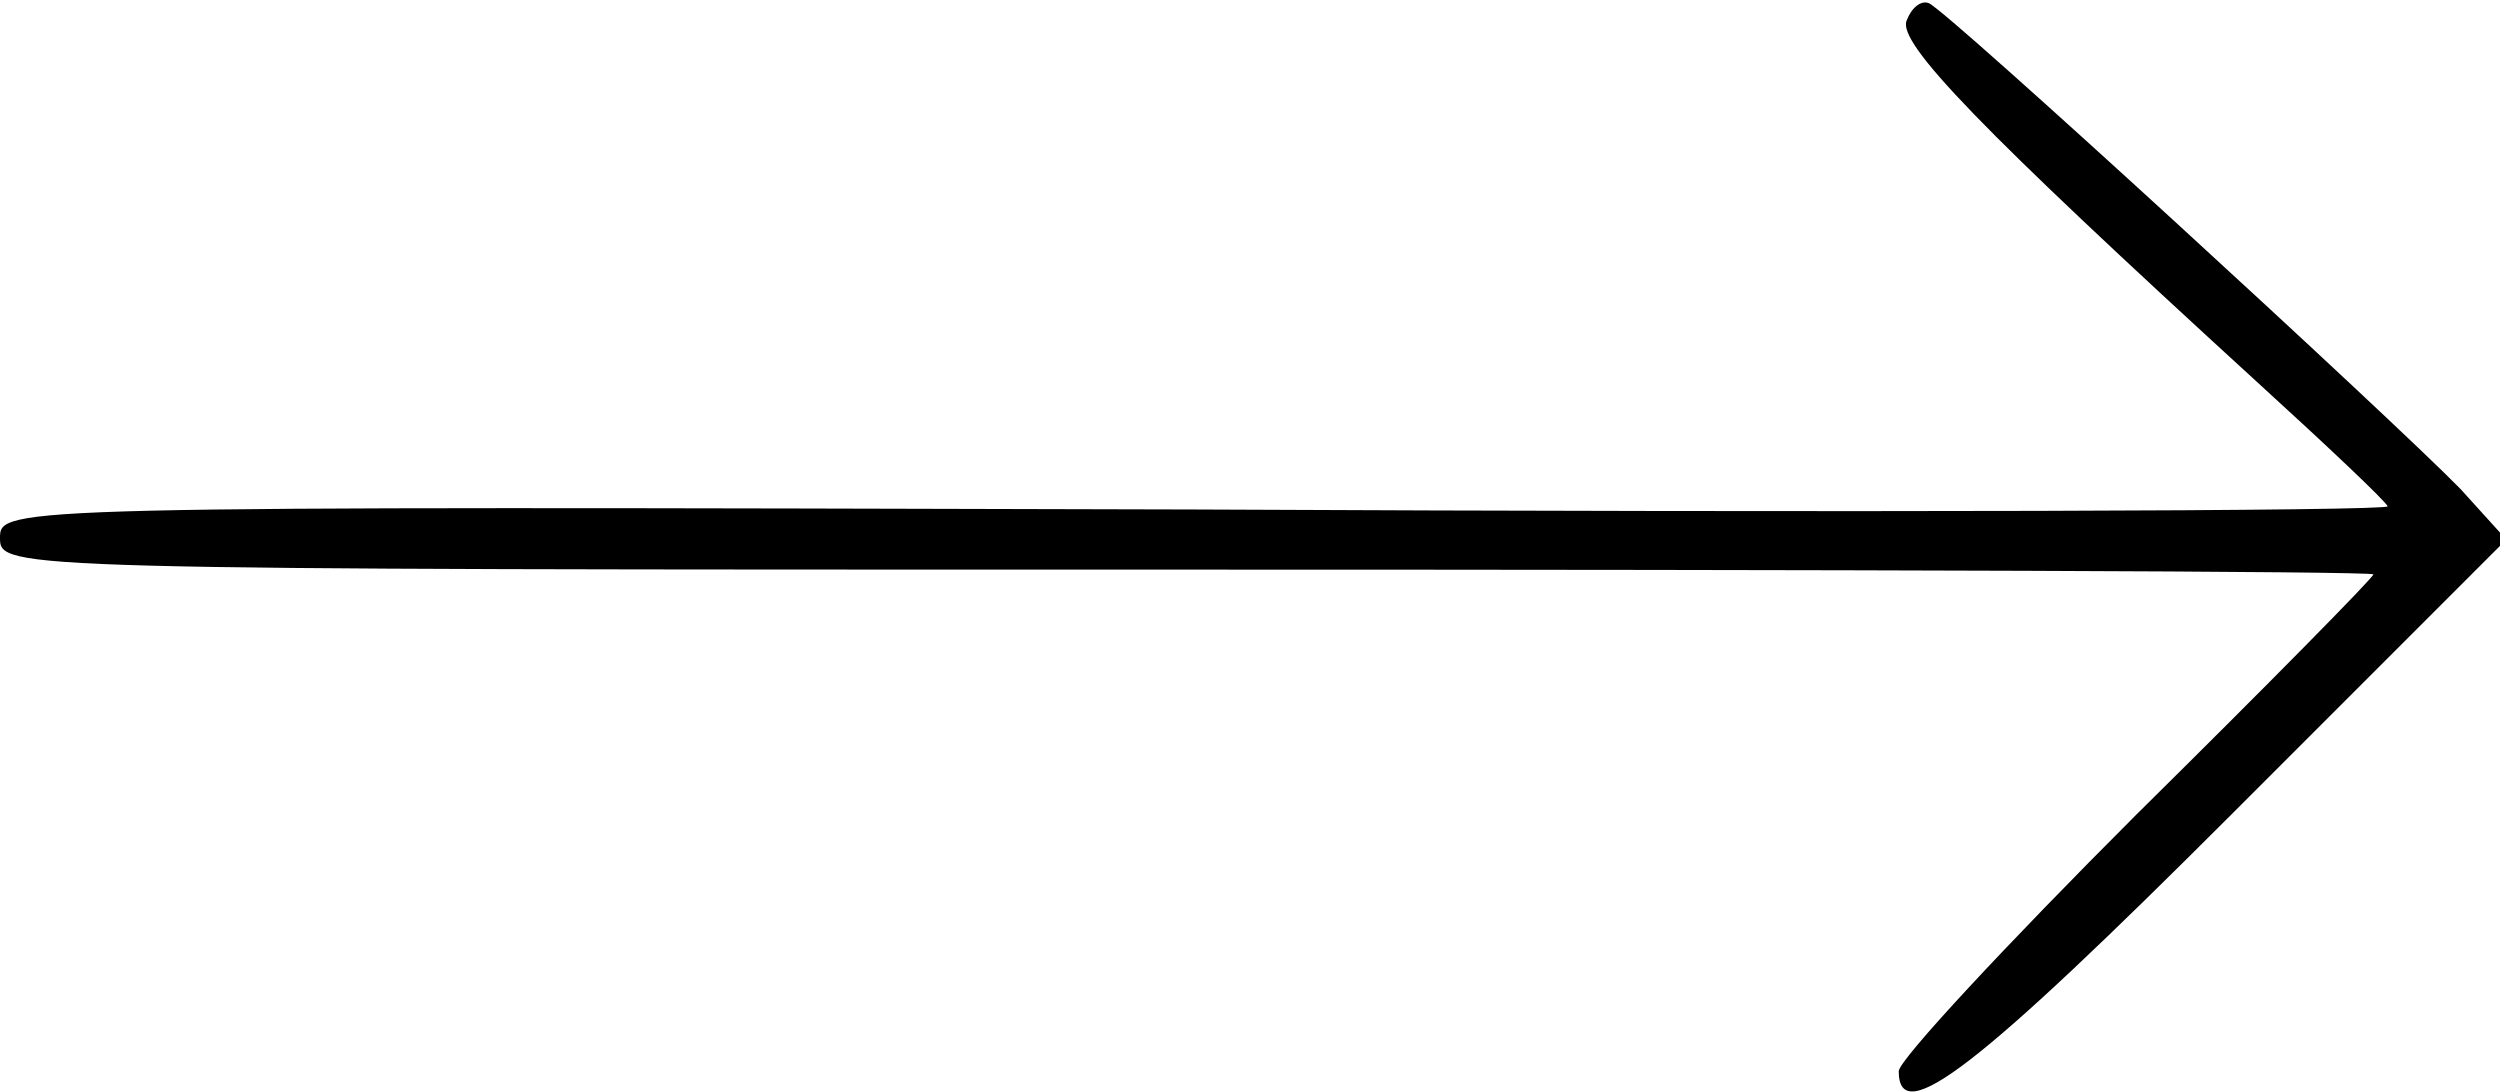
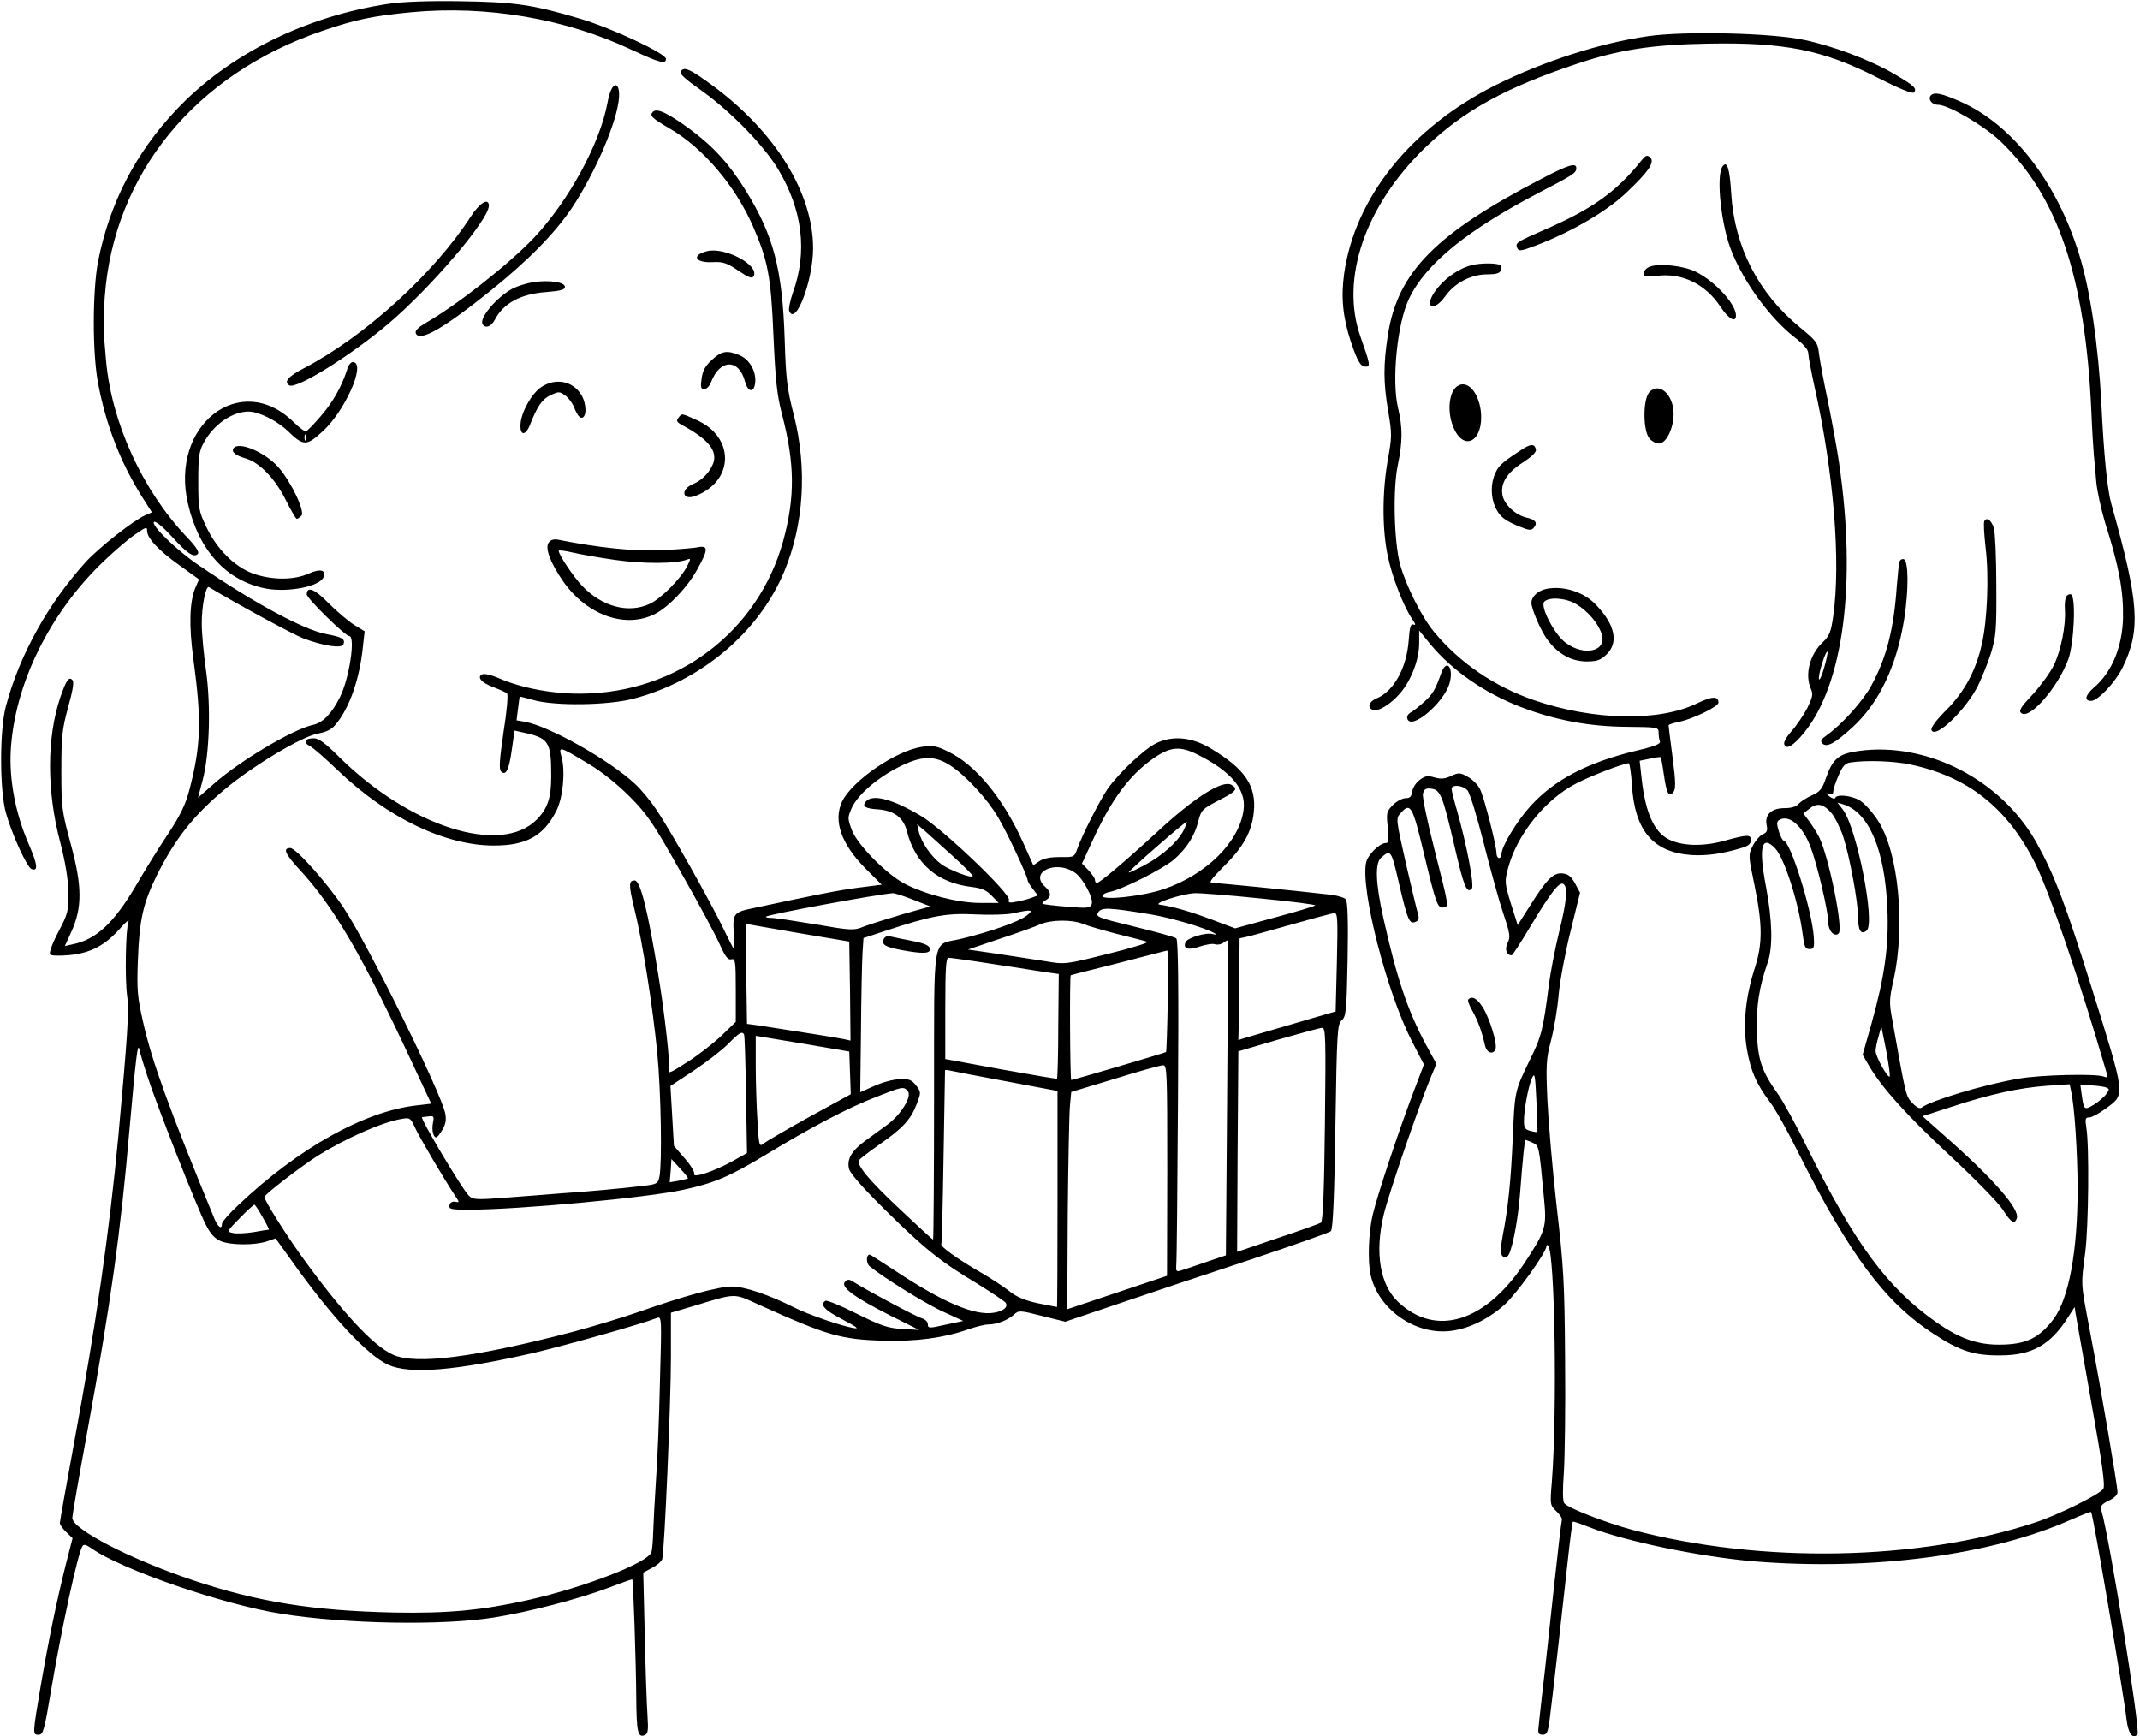
- <svg xmlns="http://www.w3.org/2000/svg" version="1.0" width="158pt" height="69pt" viewBox="0 0 158 69" preserveAspectRatio="xMidYMid meet">
-   <g transform="translate(0,69) scale(0.1,-0.1)" fill="#000000" stroke="none">
-     <path d="M1205 677 c-6 -14 46 -68 221 -228 45 -41 82 -76 83 -79 1 -3 -339 -4 -754 -2 -752 2 -755 2 -755 -18 0 -20 4 -20 750 -20 413 0 750 -1 750 -3 0 -2 -67 -70 -150 -152 -82 -82 -150 -155 -150 -162 0 -37 51 3 210 162 l174 174 -29 32 c-44 45 -325 303 -336 307 -5 2 -11 -3 -14 -11z" />
+ <svg xmlns="http://www.w3.org/2000/svg" version="1.0" width="858pt" height="696pt" viewBox="0 0 858 696" preserveAspectRatio="xMidYMid meet">
+   <g transform="translate(0,696) scale(0.1,-0.1)" fill="#000000" stroke="none">
+     <path d="M1560 6945 c-336 -50 -645 -204 -853 -425 -165 -175 -268 -376 -314 -609 -22 -117 -23 -365 0 -486 31 -167 90 -319 176 -456 l40 -63 -27 -12 c-44 -18 -187 -131 -238 -187 -151 -167 -265 -371 -320 -577 -26 -93 -26 -340 0 -430 23 -83 84 -217 102 -224 28 -11 25 17 -11 100 -53 123 -78 255 -72 374 15 266 155 552 374 761 43 41 100 90 126 107 43 30 47 31 47 13 0 -29 47 -79 133 -140 l75 -54 -15 -34 c-23 -57 -26 -150 -8 -283 34 -250 31 -349 -16 -528 -15 -57 -36 -101 -83 -172 -35 -52 -92 -144 -127 -204 -92 -157 -163 -223 -258 -242 l-31 -7 26 57 c44 97 44 182 -2 351 -36 133 -38 147 -38 295 0 139 3 165 27 254 19 69 25 102 17 110 -14 14 -24 0 -48 -69 -55 -163 -55 -376 -1 -580 21 -82 32 -146 33 -202 1 -77 -1 -85 -41 -161 -25 -48 -37 -84 -32 -89 5 -5 39 -6 80 -2 84 9 139 38 200 106 23 27 39 39 34 28 -11 -29 -15 -230 -5 -300 8 -59 1 -161 -35 -555 -37 -394 -91 -766 -176 -1224 -32 -175 -59 -325 -59 -332 0 -7 12 -24 26 -37 l25 -24 -26 -101 c-38 -151 -70 -307 -101 -487 -34 -201 -34 -200 -9 -200 18 0 23 17 51 185 41 242 106 541 124 570 6 10 14 8 39 -9 117 -83 524 -224 759 -261 257 -41 644 -48 852 -15 140 22 343 75 459 119 52 20 95 35 96 34 4 -5 15 -331 16 -474 1 -137 6 -161 33 -151 14 6 16 18 12 79 -3 40 -8 186 -11 323 l-6 250 35 19 c20 10 38 26 41 35 9 29 35 633 35 812 l0 176 88 26 c178 54 161 53 265 6 275 -124 329 -139 497 -144 134 -4 243 11 341 45 31 11 68 20 82 20 34 0 77 17 102 39 19 18 23 18 113 -5 l93 -23 207 70 c114 39 351 118 527 176 176 59 325 111 331 117 8 8 14 136 18 420 6 383 8 409 25 425 18 15 20 36 24 244 3 156 0 232 -7 241 -6 8 -38 17 -71 20 -139 16 -442 46 -462 46 -19 0 -11 11 45 68 78 77 111 138 119 216 11 105 -35 173 -172 255 -76 46 -153 53 -218 22 -50 -24 -152 -121 -197 -185 -32 -48 -101 -183 -120 -237 -13 -36 -13 -36 -70 -35 -37 0 -65 -5 -82 -16 l-25 -17 -42 93 c-80 177 -189 309 -298 362 -46 23 -61 26 -105 20 -104 -14 -282 -136 -322 -220 -36 -77 -3 -171 96 -270 l63 -63 -95 -12 c-82 -11 -169 -28 -420 -82 -79 -16 -83 -22 -78 -101 2 -37 2 -66 1 -64 -2 2 -22 40 -44 86 -52 107 -209 387 -266 472 -24 36 -64 85 -89 107 -103 95 -339 228 -438 247 l-35 6 6 47 c3 25 6 47 7 48 1 1 26 -6 56 -14 86 -24 295 -21 397 5 272 70 505 266 607 510 79 189 93 413 39 627 -27 104 -32 144 -37 305 -9 281 -45 417 -156 596 -65 105 -129 176 -221 244 -88 65 -135 88 -151 72 -15 -15 -6 -25 68 -68 133 -77 261 -228 332 -389 61 -140 73 -202 83 -440 8 -180 14 -237 34 -315 52 -199 53 -333 5 -509 -101 -364 -424 -609 -809 -612 -116 -1 -239 22 -331 62 -27 12 -56 19 -65 16 -25 -10 -6 -34 43 -52 26 -10 51 -21 55 -25 5 -4 -1 -74 -14 -154 -16 -110 -19 -150 -10 -159 19 -19 32 6 43 87 l11 77 31 -7 c107 -23 116 -36 116 -176 0 -87 -14 -129 -58 -174 -144 -145 -509 -29 -792 251 -56 56 -82 75 -102 75 -36 0 -44 -16 -16 -31 13 -6 64 -51 113 -98 197 -189 429 -301 625 -301 130 0 199 38 250 138 27 51 37 159 22 215 -13 47 -13 47 107 -25 54 -32 116 -82 166 -132 71 -72 94 -105 207 -307 71 -124 140 -253 155 -288 22 -48 32 -61 46 -57 15 4 17 -7 17 -123 l0 -128 -58 -56 c-32 -30 -91 -76 -130 -101 -71 -46 -84 -52 -80 -38 6 22 -17 229 -43 386 -42 258 -72 376 -94 376 -25 0 -25 -17 -1 -116 32 -131 72 -382 91 -573 15 -154 20 -442 9 -498 -6 -28 -10 -31 -62 -37 -80 -10 -233 -24 -327 -30 -44 -4 -143 -11 -219 -17 -129 -10 -140 -9 -157 8 -27 27 -196 311 -187 314 2 0 14 2 26 3 21 3 23 0 18 -25 -6 -29 1 -59 13 -59 4 0 15 14 25 31 13 22 16 40 11 65 -15 80 -308 675 -407 824 -64 97 -191 240 -214 240 -31 0 -21 -23 33 -82 141 -151 255 -348 462 -793 l70 -150 -60 -7 c-209 -24 -470 -170 -711 -397 -38 -35 -68 -70 -68 -77 0 -26 -17 -14 -32 24 -177 430 -249 626 -284 783 -23 102 -26 128 -21 254 6 159 21 224 76 336 73 146 147 240 273 345 114 95 307 211 373 223 36 7 56 17 72 38 55 66 95 182 108 310 l7 62 -44 27 c-23 15 -69 54 -101 86 -55 57 -87 69 -87 35 0 -16 154 -167 170 -167 26 0 1 -169 -37 -245 -33 -66 -68 -102 -107 -111 -81 -17 -300 -147 -406 -243 l-56 -49 19 72 c27 105 33 294 13 438 -9 64 -17 148 -17 185 -1 70 16 157 29 149 109 -66 338 -190 377 -205 82 -31 155 -42 162 -24 8 21 -5 29 -70 41 -91 18 -286 123 -509 275 -91 61 -200 168 -179 175 7 2 37 -23 68 -57 63 -70 90 -88 106 -72 7 7 -5 27 -44 68 -178 187 -302 459 -324 709 -12 134 -12 150 -5 254 36 493 363 893 872 1066 131 45 202 60 358 75 300 28 617 -25 883 -151 112 -52 137 -59 137 -36 0 21 -214 122 -341 160 -191 57 -264 68 -484 71 -125 2 -232 -2 -285 -10z m3243 -3011 c134 -67 194 -140 183 -221 -17 -129 -151 -261 -321 -318 -83 -28 -245 -46 -245 -27 0 6 15 14 33 17 53 12 209 91 254 129 51 45 84 96 98 156 11 42 16 47 79 80 73 37 81 47 54 63 -35 22 -147 -48 -298 -188 -117 -108 -231 -205 -242 -205 -4 0 -8 5 -8 12 0 7 -12 24 -26 39 l-26 27 43 93 c75 164 147 261 244 329 68 47 107 50 178 14z m-990 -45 c61 -40 148 -135 190 -208 35 -59 117 -234 117 -250 0 -4 9 -20 21 -35 l20 -26 -24 -9 c-14 -5 -41 -13 -61 -16 -29 -6 -35 -4 -31 7 9 23 -266 286 -353 337 -114 68 -195 89 -221 57 -16 -19 -1 -28 50 -31 64 -5 101 -33 115 -87 33 -131 123 -208 260 -224 40 -5 59 -13 80 -35 l28 -29 -76 0 c-87 0 -222 35 -303 78 -74 40 -189 157 -210 215 -17 46 -17 49 0 88 24 52 99 118 187 163 92 47 146 49 211 5z m932 -259 c-24 -46 -85 -101 -155 -138 -34 -18 -63 -32 -65 -30 -3 4 229 207 233 203 2 -2 -4 -17 -13 -35z m-925 -102 c44 -40 80 -76 80 -80 0 -12 -94 23 -127 48 -40 30 -79 87 -89 129 l-7 30 32 -27 c17 -15 67 -60 111 -100z m490 -67 c33 -23 75 -103 67 -126 -7 -16 -16 -17 -100 -10 -50 4 -94 9 -97 12 -3 2 3 9 13 14 23 13 22 32 -3 54 -65 59 44 109 120 56z m-649 -108 l69 -27 -113 -32 c-61 -18 -131 -40 -154 -49 -40 -16 -48 -16 -193 9 -84 14 -163 26 -178 26 -14 0 -23 2 -21 5 10 9 443 89 508 94 7 1 44 -11 82 -26z m1392 5 c125 -12 224 -25 220 -28 -5 -4 -78 -26 -164 -49 l-157 -43 -93 35 c-91 34 -158 53 -209 60 -33 4 90 44 140 46 19 1 137 -8 263 -21z m-439 -64 c83 -14 222 -55 256 -76 11 -6 9 -7 -7 -3 -28 8 -103 -15 -110 -33 -11 -26 12 -33 57 -17 24 8 52 13 62 9 10 -3 26 0 34 7 8 6 16 10 17 8 1 -2 0 -287 -3 -633 l-5 -629 -83 -28 c-46 -16 -91 -31 -101 -34 -14 -4 -17 0 -15 22 2 16 5 315 7 666 3 452 1 640 -7 645 -6 5 -81 26 -168 47 -147 36 -156 39 -145 57 13 21 41 20 211 -8z m-498 -5 c-30 -24 -149 -66 -263 -93 -119 -29 -107 41 -108 -625 0 -319 -2 -581 -4 -581 -2 0 -61 54 -132 121 -126 118 -176 179 -165 198 4 5 41 34 84 64 92 64 124 99 148 162 17 45 17 47 -3 73 -18 23 -28 27 -66 25 -26 0 -71 -13 -102 -27 l-56 -25 3 247 c1 136 4 275 6 309 l4 62 91 30 c182 60 243 71 357 65 58 -3 125 -1 150 4 77 17 87 15 56 -9z m1244 -186 l-5 -198 -195 -57 c-107 -31 -195 -57 -195 -58 0 0 1 39 2 88 1 48 2 139 2 203 l1 117 28 6 c15 3 97 26 182 50 85 24 162 45 170 45 13 1 14 -25 10 -196z m-1018 153 c19 -8 81 -26 139 -41 57 -14 111 -28 119 -31 8 -3 -63 -25 -157 -48 -172 -43 -173 -43 -250 -30 -43 7 -131 20 -195 30 l-117 17 127 43 c70 23 143 49 162 58 44 19 127 20 172 2z m-934 -269 l2 -199 -27 6 c-24 5 -130 22 -343 55 l-45 6 -3 201 -2 200 207 -36 208 -35 3 -198z m1274 -39 c-2 -112 -5 -204 -7 -206 -3 -3 -372 -112 -380 -112 -5 0 -7 420 -2 420 1 1 88 23 192 49 105 27 192 50 195 50 3 1 3 -90 2 -201z m-766 157 c54 -8 128 -20 164 -25 36 -6 88 -14 115 -18 l50 -7 -2 -208 c0 -115 -3 -210 -5 -212 -1 -1 -103 16 -225 38 l-223 41 0 203 c0 163 3 203 13 203 8 0 58 -7 113 -15z m1396 -652 c-3 -272 -8 -390 -16 -395 -6 -4 -84 -32 -174 -62 l-162 -55 2 402 3 402 160 47 c88 25 167 47 176 47 14 1 15 -39 11 -386z m-2329 360 c3 -5 6 -113 8 -242 l4 -234 -61 -34 c-75 -41 -158 -68 -151 -49 3 7 -14 35 -38 62 l-43 50 -7 120 -7 120 94 62 c51 34 113 82 138 107 44 45 55 51 63 38z m425 -154 l3 -86 -168 -92 c-92 -51 -175 -100 -184 -107 -14 -13 -17 -4 -22 92 -4 59 -7 160 -7 224 l0 117 188 -31 187 -32 3 -85z m-2816 -17 c35 -109 196 -519 233 -592 19 -37 35 -55 60 -66 41 -17 137 -17 185 -1 l35 12 64 -89 c157 -222 305 -381 388 -418 87 -39 273 -23 583 48 131 31 430 115 494 140 19 7 19 1 12 -252 -3 -142 -10 -322 -16 -399 -5 -77 -10 -169 -11 -205 -1 -36 -4 -73 -7 -82 -10 -42 -268 -142 -495 -193 -184 -41 -321 -54 -537 -50 -324 7 -545 42 -805 129 -251 84 -485 205 -485 250 0 11 27 167 60 346 94 514 134 802 169 1210 25 282 33 351 39 325 2 -11 17 -62 34 -113z m4088 -374 l-1 -423 -200 -67 -200 -67 2 383 c2 211 6 407 9 436 l5 52 175 53 c96 30 183 54 193 54 16 1 17 -24 17 -421z m-642 356 l202 -38 0 -433 c0 -238 -1 -433 -2 -433 -2 0 -36 7 -77 15 -54 12 -85 25 -115 49 -22 18 -78 54 -123 80 -82 47 -155 100 -149 107 2 2 6 159 9 349 3 190 6 347 6 349 1 2 11 1 24 -2 12 -3 113 -22 225 -43z m-398 -39 c17 -21 -27 -93 -82 -134 -24 -17 -63 -46 -88 -64 -56 -41 -75 -74 -66 -113 5 -19 53 -74 144 -164 157 -155 222 -208 371 -297 58 -36 109 -70 113 -76 11 -17 -9 -34 -47 -40 -78 -13 -205 42 -397 169 -53 35 -99 64 -101 64 -15 0 -15 -35 0 -47 60 -48 211 -142 286 -178 l89 -41 -71 -15 c-66 -15 -71 -15 -71 2 0 9 -10 19 -22 23 -21 5 -225 114 -275 146 -19 12 -25 12 -35 1 -20 -20 37 -62 177 -133 l120 -60 -67 4 c-57 3 -84 12 -183 61 -63 32 -120 55 -125 52 -25 -15 -4 -38 68 -75 60 -32 69 -39 42 -34 -50 9 -177 53 -232 80 -104 53 -203 86 -253 86 -54 0 -190 -37 -375 -102 -63 -22 -182 -58 -265 -80 -391 -102 -629 -133 -720 -91 -80 36 -206 173 -367 396 -66 92 -148 223 -148 236 0 10 150 125 215 166 111 69 257 134 335 147 33 6 36 4 53 -33 17 -38 119 -211 161 -274 19 -28 19 -29 1 -25 -12 2 -21 -4 -23 -14 -3 -16 6 -18 78 -18 197 0 715 48 860 80 125 27 185 53 328 139 181 110 331 189 442 232 109 43 113 44 130 24z m-882 -350 c-2 -1 -19 -5 -38 -9 l-35 -6 4 46 3 47 35 -38 c19 -20 33 -38 31 -40z m-1705 -155 c16 -28 27 -50 25 -50 -2 0 -30 -4 -62 -10 -33 -5 -70 -7 -84 -3 -23 5 -22 7 29 59 29 30 56 54 59 54 3 0 18 -23 33 -50z" />
+     <path d="M3543 3195 c-8 -23 4 -31 71 -44 87 -16 118 -15 114 6 -2 12 -21 21 -68 30 -36 7 -75 15 -88 18 -15 4 -24 0 -29 -10z" />
+     <path d="M6608 6815 c-191 -27 -418 -100 -611 -196 -340 -170 -565 -451 -608 -757 -13 -95 -5 -174 27 -272 28 -82 39 -100 61 -100 18 0 16 12 -22 119 -83 234 19 529 263 763 152 145 319 237 604 332 170 57 303 77 523 81 310 6 465 -25 684 -137 83 -42 138 -65 144 -59 15 15 1 28 -76 73 -97 57 -245 113 -364 138 -129 28 -479 36 -625 15z" />
+     <path d="M2731 6676 c-9 -11 8 -27 84 -81 115 -82 249 -220 305 -314 98 -164 118 -331 59 -494 -11 -32 -18 -65 -15 -73 25 -65 96 121 96 251 0 221 -152 467 -403 652 -89 65 -112 76 -126 59z" />
+     <path d="M2452 6603 c-6 -10 -13 -36 -17 -58 -30 -161 -155 -390 -293 -537 -99 -105 -307 -269 -434 -342 -32 -19 -45 -32 -41 -42 14 -37 110 18 298 169 152 122 261 233 329 335 94 142 182 348 188 442 3 46 -14 64 -30 33z" />
+     <path d="M7742 6578 c-14 -14 3 -38 27 -38 42 0 181 -81 249 -144 232 -220 343 -547 367 -1086 3 -74 8 -153 10 -175 2 -22 7 -71 10 -110 4 -38 20 -110 35 -160 56 -176 74 -274 72 -383 -3 -116 -45 -217 -115 -277 -37 -32 -42 -55 -13 -55 27 0 96 73 126 133 74 152 67 259 -45 657 -16 57 -30 196 -40 405 -12 231 -45 455 -89 595 -90 293 -270 523 -479 614 -71 31 -101 38 -115 24z" />
+     <path d="M6583 6319 c-100 -126 -197 -196 -388 -279 -116 -51 -120 -53 -112 -74 6 -14 15 -13 73 9 143 54 285 137 364 212 91 86 117 125 95 143 -11 9 -17 7 -32 -11z" />
+     <path d="M6180 6243 c-424 -220 -575 -373 -615 -623 -19 -122 -19 -194 1 -310 15 -89 15 -101 -2 -195 -22 -125 -23 -275 0 -384 17 -83 63 -202 98 -253 14 -20 15 -26 5 -22 -11 4 -15 -9 -19 -63 -8 -111 -60 -205 -129 -233 -31 -13 -38 -37 -15 -46 22 -8 70 21 110 67 45 53 76 135 76 201 l0 50 44 -54 c88 -106 217 -196 362 -252 137 -53 276 -79 426 -80 124 -1 128 -2 128 -23 0 -12 2 -28 5 -35 4 -10 -19 -20 -92 -37 -197 -47 -331 -117 -427 -223 -54 -59 -116 -162 -116 -192 0 -9 -4 -16 -10 -16 -5 0 -10 8 -10 18 0 32 -50 227 -66 258 -9 18 -31 40 -50 50 -30 17 -36 17 -66 3 -25 -12 -41 -13 -66 -6 -27 8 -38 7 -60 -10 -15 -11 -28 -32 -30 -46 -3 -21 -9 -27 -26 -27 -13 0 -36 -12 -51 -27 -26 -26 -27 -32 -21 -90 5 -51 4 -63 -8 -63 -25 0 -73 -48 -79 -79 -22 -110 83 -519 183 -714 l49 -95 -43 -113 c-60 -158 -144 -412 -162 -488 -17 -70 -21 -187 -9 -241 29 -135 171 -238 310 -227 76 6 159 45 227 106 48 43 168 210 168 234 0 6 3 7 7 3 27 -27 37 -658 15 -946 -8 -93 -7 -95 18 -119 14 -13 24 -28 22 -35 -2 -6 -17 -132 -33 -281 -16 -148 -35 -328 -44 -400 -8 -72 -16 -141 -17 -155 -2 -19 2 -25 17 -25 17 0 21 9 28 60 13 101 56 482 73 640 9 83 18 152 20 154 2 2 31 -8 66 -22 146 -57 441 -118 661 -137 474 -38 948 24 1270 167 43 19 80 33 81 31 8 -9 130 -726 142 -831 7 -57 24 -81 44 -61 13 13 -113 794 -145 899 -5 17 1 24 29 38 22 10 36 24 36 34 -1 30 -61 385 -112 653 -36 191 -35 176 -18 305 14 106 17 432 5 503 -6 37 -4 42 12 42 10 0 39 16 65 35 80 59 83 41 -59 495 -100 320 -145 440 -216 568 -140 254 -440 410 -717 371 -78 -11 -102 -31 -129 -108 -15 -45 -25 -56 -57 -70 -22 -10 -45 -25 -53 -34 -9 -11 -29 -17 -56 -17 -53 0 -80 -26 -72 -68 5 -22 1 -30 -16 -37 -12 -6 -30 -27 -40 -47 -18 -36 -17 -39 8 -160 32 -157 32 -233 0 -331 -37 -115 -48 -227 -31 -324 15 -87 38 -139 92 -211 20 -25 72 -118 116 -207 204 -406 345 -596 541 -723 105 -69 162 -87 267 -86 127 0 201 42 271 152 l27 42 4 -27 c3 -16 31 -176 63 -357 43 -238 56 -333 48 -345 -14 -22 -181 -105 -273 -135 -467 -154 -1097 -166 -1614 -30 -107 29 -258 87 -274 107 -7 8 -7 53 -2 122 4 61 7 265 5 455 -2 309 -6 373 -34 615 -17 149 -33 340 -37 425 -6 139 -5 164 14 236 12 45 26 127 31 184 5 57 27 173 48 257 l38 154 -20 37 c-15 27 -27 38 -49 40 -37 5 -64 -22 -129 -125 l-52 -82 -27 85 c-25 83 -26 89 -12 142 35 134 148 276 272 340 54 29 192 82 212 82 4 0 10 -40 13 -90 12 -181 85 -267 238 -278 62 -4 126 5 207 30 21 6 32 16 32 29 0 24 -12 24 -107 -2 -86 -24 -170 -21 -223 6 -59 30 -93 108 -108 242 l-8 73 40 8 c23 5 42 8 44 6 2 -1 8 -33 13 -70 11 -76 20 -92 38 -70 10 12 10 40 -3 139 -9 67 -16 126 -16 129 0 3 17 9 37 13 56 10 163 62 163 78 0 27 -26 26 -86 -3 -152 -74 -415 -69 -654 13 -157 54 -297 149 -399 272 -50 59 -113 185 -137 270 -25 91 -30 302 -10 399 20 95 20 152 1 231 -26 110 -3 341 45 439 67 139 233 274 525 426 135 70 145 77 145 96 0 23 -31 14 -140 -43z m1479 -2348 c232 -49 391 -175 502 -399 59 -121 177 -467 286 -840 4 -15 2 -18 -13 -12 -32 12 -256 7 -343 -9 -140 -24 -354 -89 -387 -116 -7 -5 -20 1 -37 19 -26 28 -25 24 -81 338 -12 64 -11 81 6 155 48 218 20 511 -62 638 -22 34 -54 70 -72 81 -34 21 -94 27 -100 11 -1 -5 -12 -3 -23 6 -16 13 -17 15 -2 10 11 -4 17 -1 17 9 0 8 9 37 21 64 16 38 27 50 47 53 63 10 176 6 241 -8z m-1776 -103 c10 -10 39 -106 66 -213 27 -107 62 -234 79 -284 27 -80 28 -93 16 -116 -12 -25 -4 -49 17 -49 3 0 37 52 75 116 81 135 116 180 132 170 19 -12 14 -68 -18 -197 -16 -66 -34 -160 -40 -207 -23 -180 -29 -207 -79 -307 -58 -120 -58 -120 -66 -310 -7 -163 -18 -277 -40 -388 -13 -72 -9 -94 18 -84 16 6 42 134 51 247 12 156 19 220 22 220 2 0 14 -5 28 -11 27 -13 26 -8 46 -219 12 -121 8 -133 -78 -264 -156 -236 -354 -298 -505 -157 -74 68 -96 198 -59 352 20 83 136 422 186 544 l25 60 -41 75 c-75 139 -118 269 -172 511 -31 139 -34 219 -8 241 38 33 40 31 71 -104 35 -149 42 -164 66 -154 12 4 15 13 11 29 -4 12 -26 104 -49 204 -40 178 -41 182 -22 202 40 46 48 32 94 -161 49 -204 55 -221 79 -216 21 5 23 -4 -37 233 -28 110 -49 210 -46 223 5 18 11 23 33 20 37 -4 46 -27 92 -224 39 -168 50 -198 71 -177 11 11 -20 176 -61 319 -11 38 -20 75 -20 81 0 19 45 15 63 -5z m1461 -93 c13 -16 34 -58 46 -93 26 -80 60 -263 60 -327 0 -50 12 -68 34 -50 36 30 -40 415 -96 486 l-21 27 24 -7 c102 -32 166 -182 176 -415 7 -151 -11 -276 -63 -462 l-36 -127 25 -43 c52 -89 150 -198 325 -361 99 -92 195 -190 212 -217 33 -52 47 -60 56 -35 14 36 -95 161 -295 336 l-83 74 118 38 c152 50 271 76 383 84 l89 6 6 -29 c14 -65 25 -238 26 -386 0 -255 -35 -444 -97 -527 -58 -77 -112 -102 -218 -102 -89 0 -159 25 -252 90 -196 138 -326 314 -518 701 -44 91 -98 188 -118 216 -64 89 -80 137 -83 249 -3 100 9 178 43 275 22 63 19 170 -7 308 -30 156 -17 208 38 150 37 -41 94 -218 110 -347 6 -47 10 -56 27 -56 18 0 20 6 17 50 -8 110 -95 385 -121 385 -4 0 -13 17 -19 37 -9 29 -9 39 1 45 39 25 95 -23 127 -110 26 -69 70 -255 70 -298 0 -36 25 -63 42 -46 19 19 -40 309 -79 387 -9 17 -26 44 -39 62 l-24 32 25 19 c31 25 57 19 89 -19z m233 -1054 c-5 -14 -57 78 -57 101 0 10 5 37 12 59 l11 40 19 -95 c10 -52 16 -99 15 -105z m-1413 -223 c-1 -2 -13 0 -28 4 -21 5 -26 12 -26 38 0 47 17 137 31 171 12 27 14 20 19 -90 3 -66 5 -121 4 -123z m2274 180 c21 -7 21 -9 7 -28 -8 -12 -31 -31 -50 -43 -39 -23 -40 -22 -49 42 l-5 37 37 -1 c20 -1 47 -4 60 -7z" />
+     <path d="M5887 2953 c-4 -3 4 -25 17 -47 22 -40 37 -81 50 -138 7 -30 33 -38 42 -14 8 22 -24 125 -52 169 -23 35 -42 45 -57 30z" />
+     <path d="M6905 6291 c-25 -42 -4 -237 38 -340 51 -127 156 -269 253 -344 35 -27 54 -49 54 -63 0 -12 11 -70 24 -130 78 -345 107 -706 76 -924 -9 -64 -15 -79 -41 -104 -54 -50 -74 -132 -48 -189 9 -20 6 -33 -15 -76 -15 -28 -43 -70 -62 -91 -22 -25 -34 -46 -30 -55 8 -22 36 -5 79 47 158 195 211 598 141 1078 -8 58 -29 170 -45 250 -17 80 -33 166 -36 192 -5 44 -10 51 -77 106 -167 137 -262 323 -275 536 -6 102 -17 136 -36 107z m409 -2007 c-9 -33 -19 -53 -21 -47 -5 15 27 117 34 110 2 -3 -4 -31 -13 -63z" />
+     <path d="M1887 6091 c-146 -226 -423 -479 -668 -607 -65 -34 -82 -55 -59 -69 27 -17 246 119 397 247 169 143 403 417 403 473 0 34 -37 12 -73 -44z" />
+     <path d="M2835 5953 c-65 -16 -48 -48 23 -44 41 2 56 -3 102 -34 40 -27 55 -33 61 -23 27 43 -113 119 -186 101z" />
+     <path d="M5897 5896 c-54 -15 -111 -57 -145 -106 -44 -65 -2 -81 43 -17 38 53 103 87 167 87 35 0 50 4 55 15 3 9 4 18 2 20 -12 11 -81 12 -122 1z" />
+     <path d="M6613 5890 c-13 -5 -23 -17 -23 -26 0 -14 8 -15 53 -10 100 13 193 -32 253 -121 34 -52 64 -69 64 -38 0 46 -84 137 -160 175 -49 25 -151 36 -187 20z" />
+     <path d="M2139 5829 c-25 -4 -61 -15 -80 -24 -65 -33 -139 -120 -124 -145 11 -18 34 -10 49 18 34 66 104 104 206 111 58 5 75 9 75 21 0 19 -62 28 -126 19z" />
+     <path d="M2854 5517 c-26 -24 -37 -43 -41 -75 -5 -35 -3 -42 11 -42 9 0 21 12 27 28 35 93 112 95 136 2 12 -44 37 -46 41 -3 4 45 -23 92 -63 109 -51 21 -72 17 -111 -19z" />
+     <path d="M1390 5473 c-22 -67 -59 -131 -107 -185 -25 -29 -50 -55 -56 -57 -5 -2 -28 15 -50 37 -214 209 -498 -13 -423 -329 44 -189 157 -310 314 -339 89 -16 215 9 229 46 11 29 -12 35 -58 15 -60 -28 -151 -27 -226 0 -74 28 -144 98 -186 187 -30 63 -32 73 -32 182 0 99 3 121 22 155 39 73 114 125 180 125 42 -1 113 -36 158 -79 62 -60 74 -60 139 0 88 80 172 267 124 277 -11 2 -20 -8 -28 -35z m-163 -275 c-3 -8 -6 -5 -6 6 -1 11 2 17 5 13 3 -3 4 -12 1 -19z" />
+     <path d="M2170 5408 c-39 -26 -81 -102 -83 -149 -3 -46 20 -48 38 -2 30 76 48 102 83 119 33 15 36 15 60 -3 14 -11 31 -35 37 -54 7 -18 18 -34 26 -34 22 0 22 56 -1 93 -34 55 -103 68 -160 30z" />
+     <path d="M5843 5412 c-33 -22 -42 -100 -17 -162 42 -106 125 -59 111 63 -10 77 -55 125 -94 99z" />
+     <path d="M6613 5388 c-27 -30 -26 -157 1 -187 11 -12 29 -21 40 -19 29 4 56 63 56 119 0 77 -58 129 -97 87z" />
+     <path d="M2720 5285 c-10 -12 -7 -18 20 -32 102 -56 138 -102 119 -152 -14 -35 -45 -67 -79 -81 -54 -22 -45 -69 9 -48 155 59 158 236 4 304 -63 28 -58 28 -73 9z" />
+     <path d="M6110 5163 c-84 -54 -100 -68 -114 -98 -20 -42 -20 -98 0 -140 17 -37 38 -53 101 -78 35 -14 43 -14 53 -2 16 19 6 32 -30 40 -44 10 -88 51 -96 89 -9 49 18 91 82 132 35 23 54 41 52 51 -4 23 -19 24 -48 6z" />
+     <path d="M936 5162 c-9 -14 8 -28 49 -40 56 -16 119 -82 162 -169 20 -40 39 -73 43 -73 4 0 13 6 19 13 14 18 -42 136 -93 194 -53 60 -161 106 -180 75z" />
+     <path d="M7956 4871 c-4 -5 -1 -53 5 -107 14 -113 7 -290 -15 -386 -24 -107 -70 -192 -143 -265 -41 -41 -62 -70 -59 -80 15 -37 136 79 186 177 15 31 39 89 52 130 21 69 23 92 22 275 0 110 -5 213 -10 229 -11 31 -28 44 -38 27z" />
+     <path d="M2201 4786 c-18 -21 5 -82 57 -157 95 -136 251 -191 369 -130 54 28 128 105 168 177 45 81 46 98 3 90 -18 -4 -85 -9 -148 -12 -106 -5 -251 10 -406 41 -21 5 -34 2 -43 -9z m266 -71 c112 -16 244 -16 289 2 14 5 14 3 -1 -27 -26 -51 -106 -131 -150 -151 -86 -40 -192 -11 -271 72 -36 38 -94 125 -94 141 0 3 25 0 55 -7 30 -7 107 -21 172 -30z" />
+     <path d="M7616 4708 c-3 -7 -7 -51 -11 -98 -12 -174 -42 -289 -103 -400 -34 -62 -116 -153 -177 -197 -24 -17 -28 -24 -18 -34 17 -17 50 1 119 64 108 98 179 248 209 437 18 119 17 231 -2 238 -7 2 -15 -2 -17 -10z" />
+     <path d="M6200 4599 c-34 -7 -60 -31 -60 -56 0 -25 39 -115 65 -149 43 -57 95 -85 155 -86 43 0 57 5 81 28 49 47 35 118 -40 197 -48 53 -132 80 -201 66z m121 -62 c45 -27 86 -75 100 -117 25 -71 -69 -94 -145 -36 -44 33 -101 143 -85 163 18 21 89 16 130 -10z" />
+     <path d="M8284 4568 c-4 -7 -7 -30 -5 -53 4 -64 -16 -164 -45 -223 -14 -29 -53 -82 -85 -117 -48 -51 -56 -65 -45 -74 33 -28 148 104 189 217 23 66 31 252 10 259 -6 2 -15 -2 -19 -9z" />
+     <path d="M5779 4263 c-25 -70 -34 -85 -69 -117 -20 -18 -45 -38 -55 -43 -11 -7 -16 -17 -12 -26 17 -44 144 64 168 141 19 63 -10 104 -32 45z" />
  </g>
</svg>
